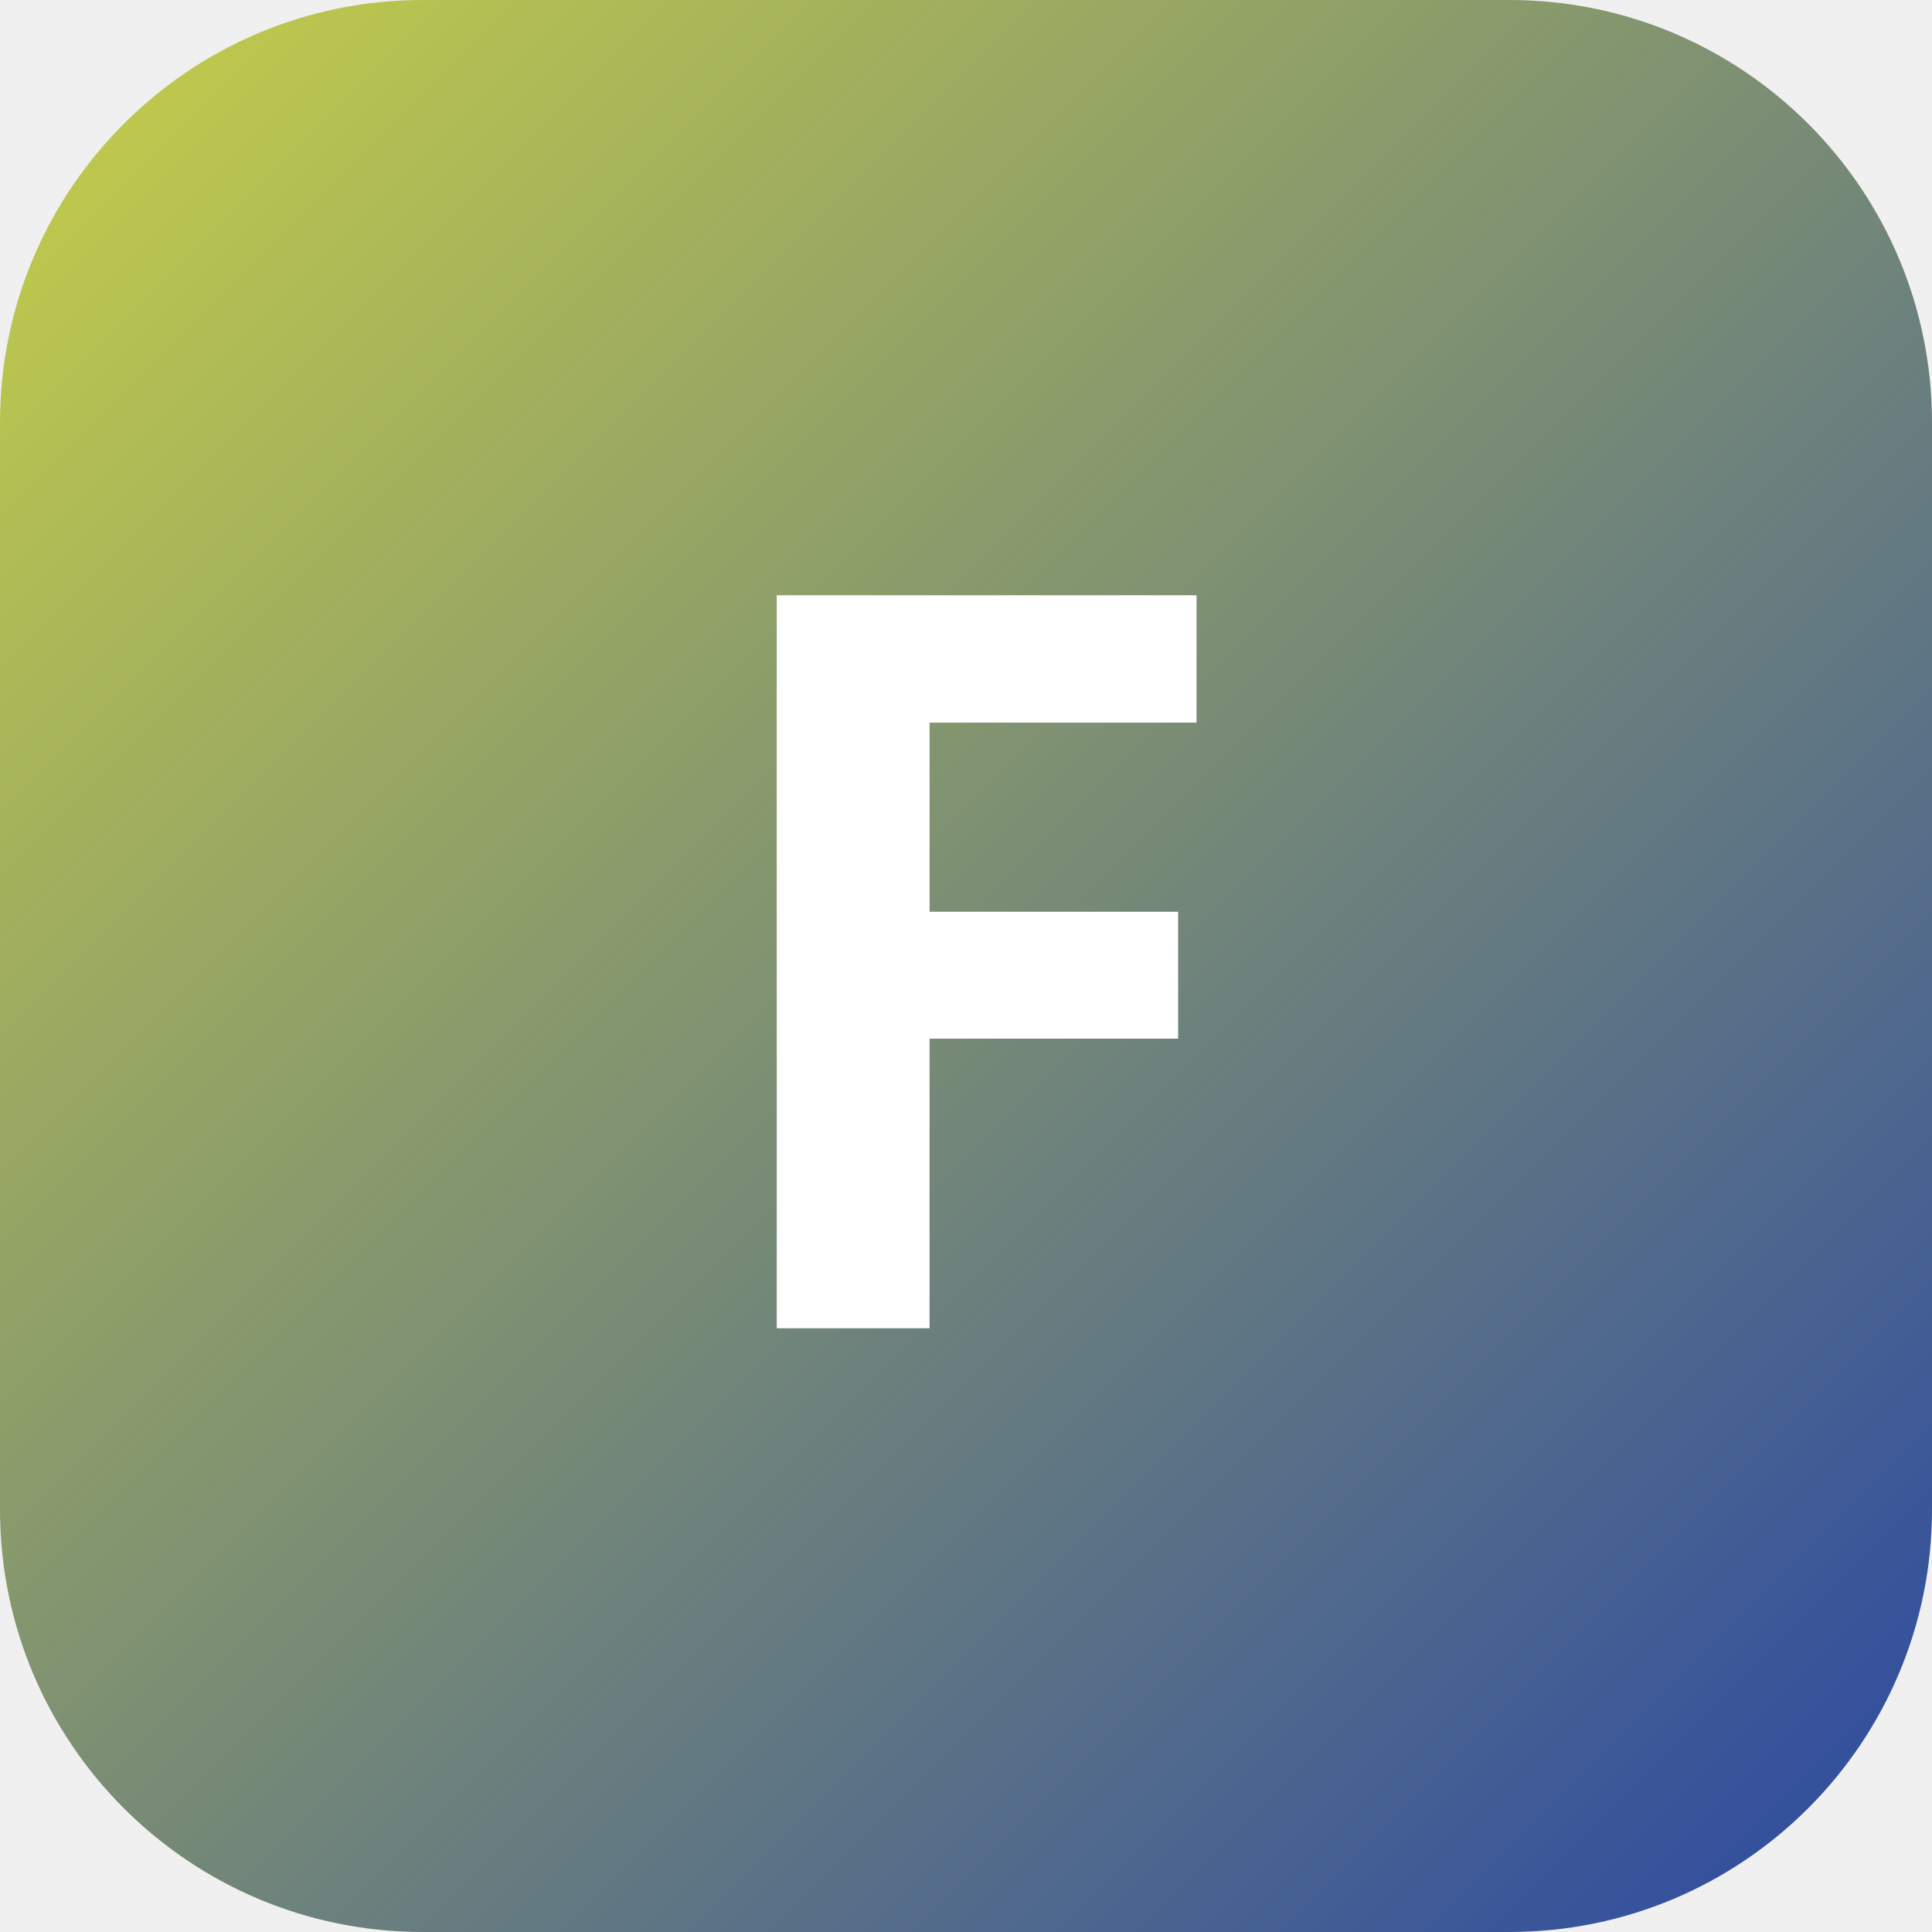
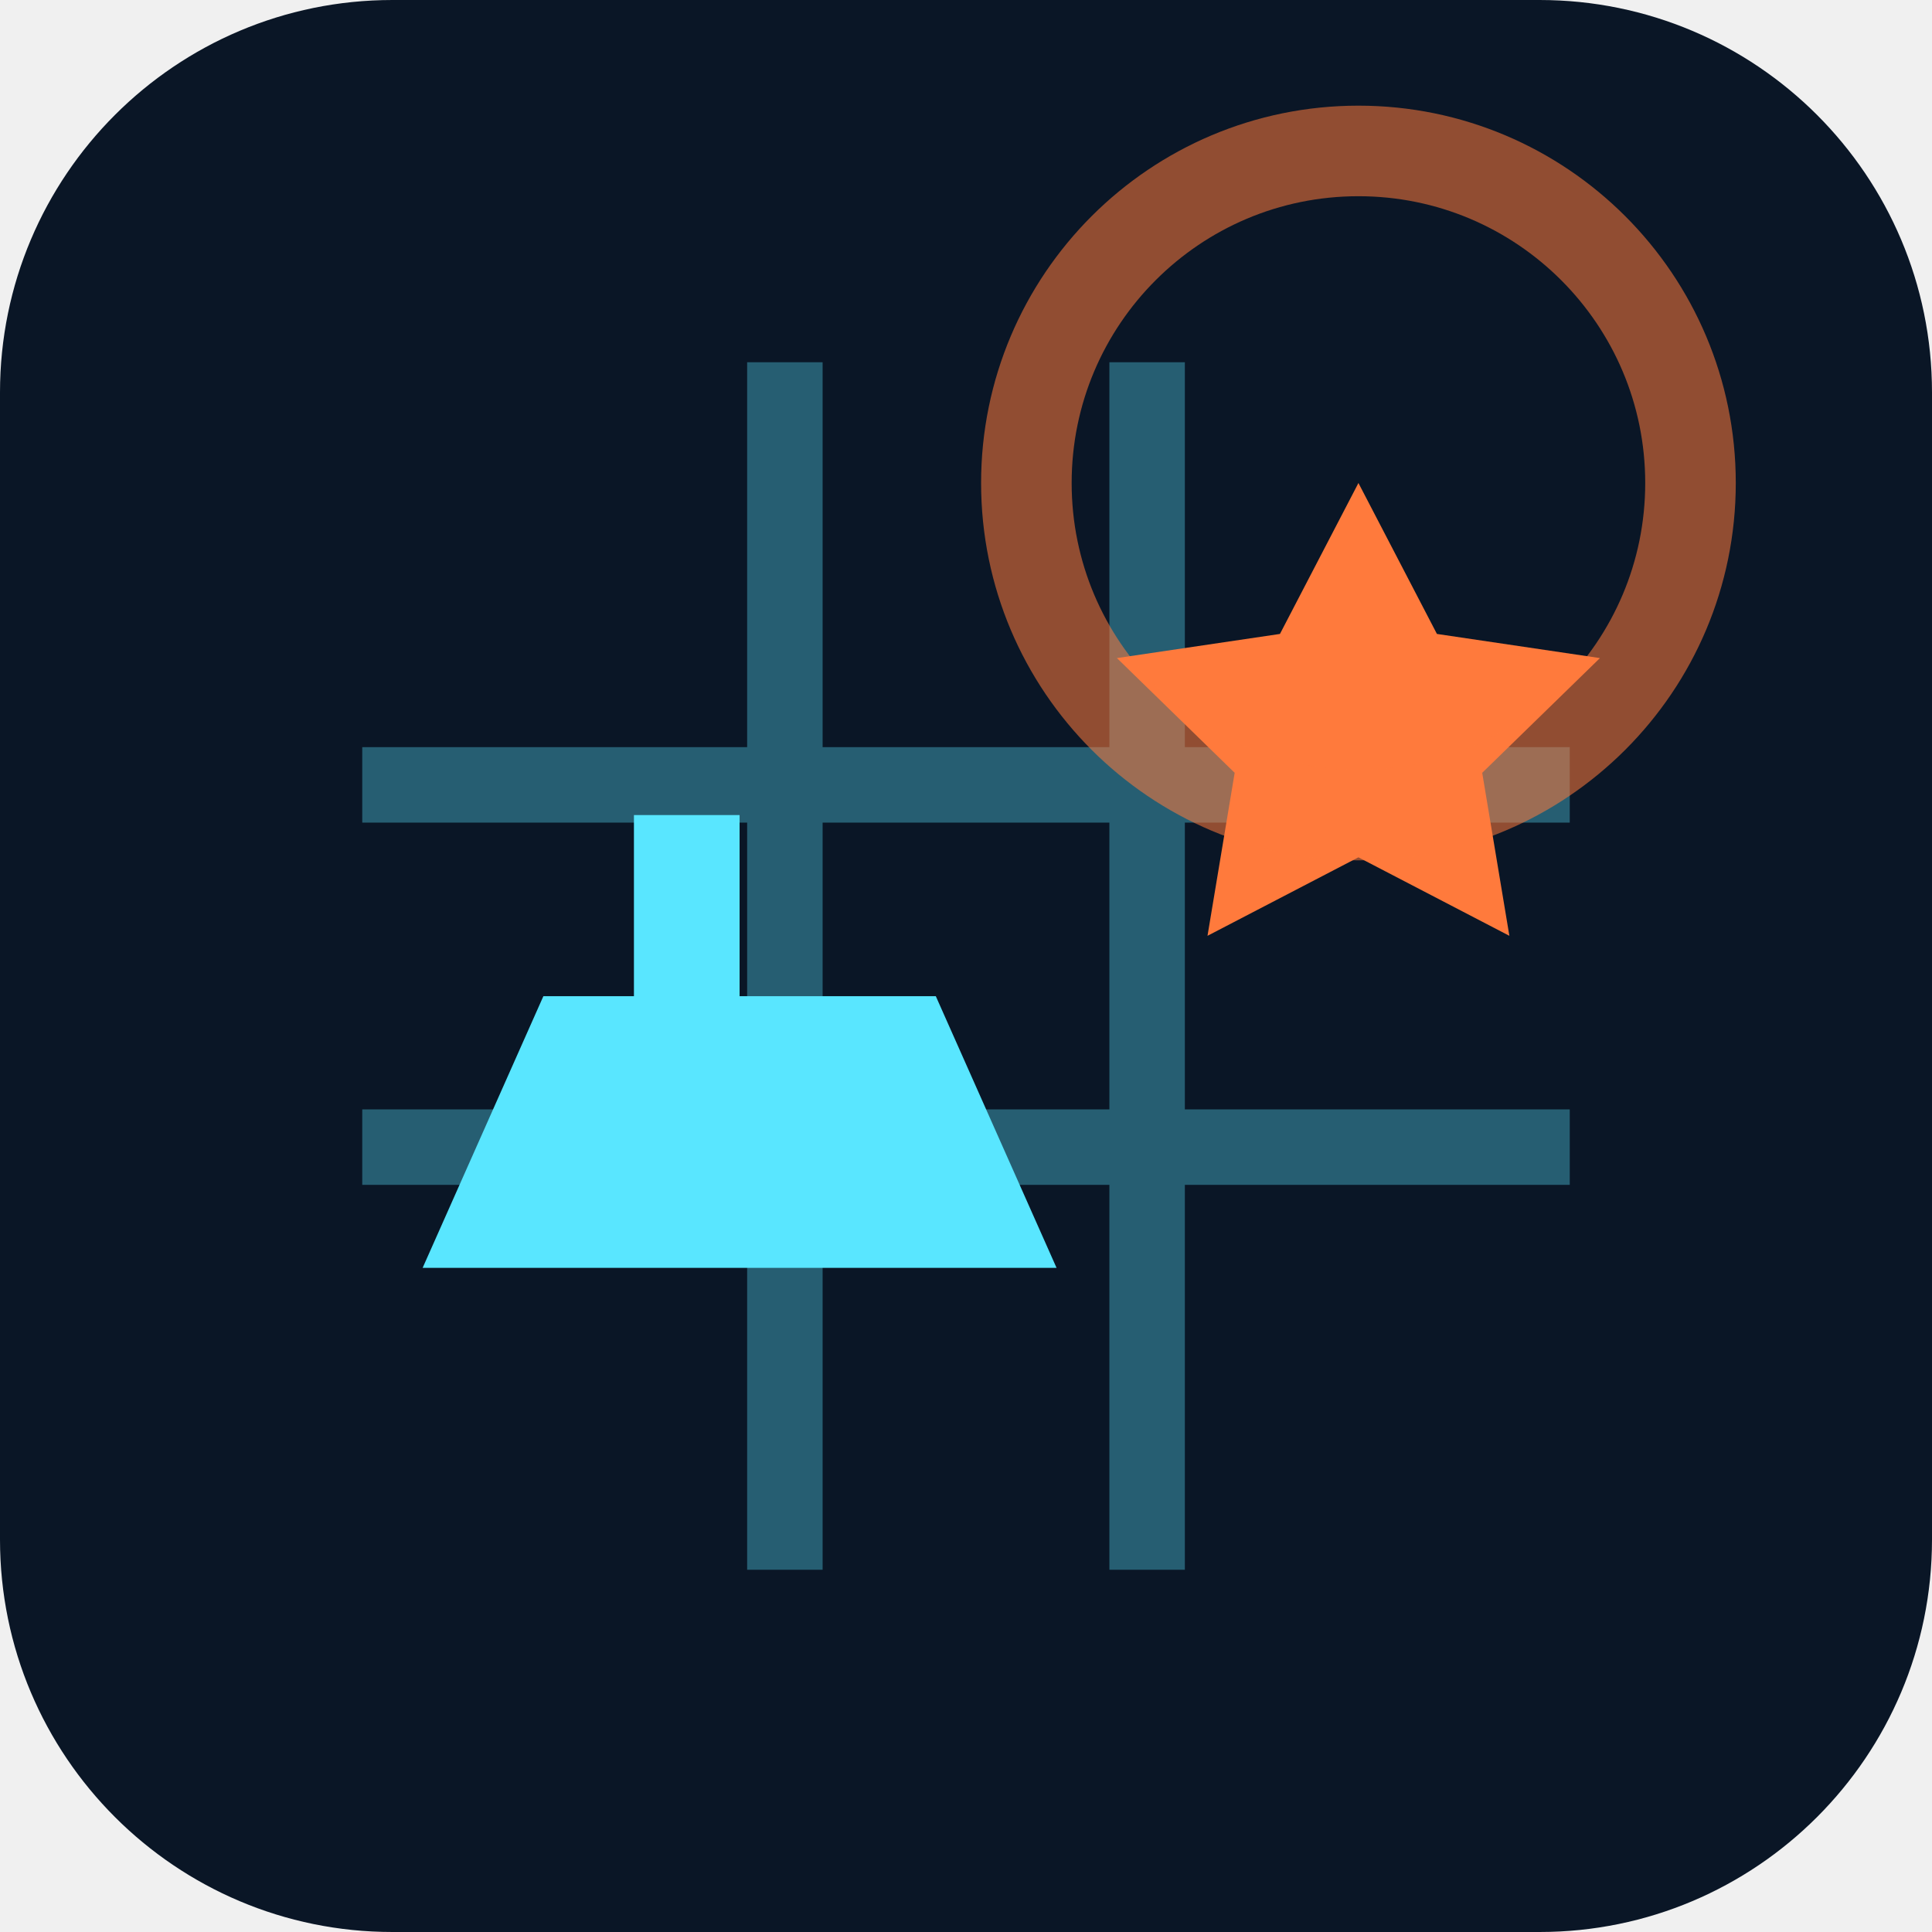
<svg xmlns="http://www.w3.org/2000/svg" viewBox="0 0 64 64">
-   <defs>
-     <linearGradient id="g" x1="0" y1="0" x2="1" y2="1">
-       <stop offset="0" stop-color="hsl(64 60% 55%)" />
-       <stop offset="1" stop-color="hsl(225 60% 40%)" />
-     </linearGradient>
-   </defs>
-   <rect width="64" height="64" rx="14" fill="url(#g)" />
-   <text x="32" y="44" font-size="34" text-anchor="middle" fill="#ffffff" font-family="Verdana,sans-serif" font-weight="bold">F</text>
+   <rect width="64" height="64" rx="13" fill="#0a1626" />
+   <path d="M12 26h40M12 38h40M26 12v40M38 12v40" stroke="#59e6ff" stroke-width="2.5" opacity="0.35" />
+   <path d="M14 42l4-9h13l4 9z" fill="#59e6ff" />
+   <rect x="21" y="27" width="3.5" height="7" fill="#59e6ff" />
+   <path d="M45 16l2.6 5 5.4.8-3.9 3.8.9 5.4-5-2.6-5 2.6.9-5.4-3.9-3.8 5.4-.8z" fill="#ff7a3c" />
+   <circle cx="45" cy="16" r="11" fill="none" stroke="#ff7a3c" stroke-width="3" opacity="0.55" />
</svg>
